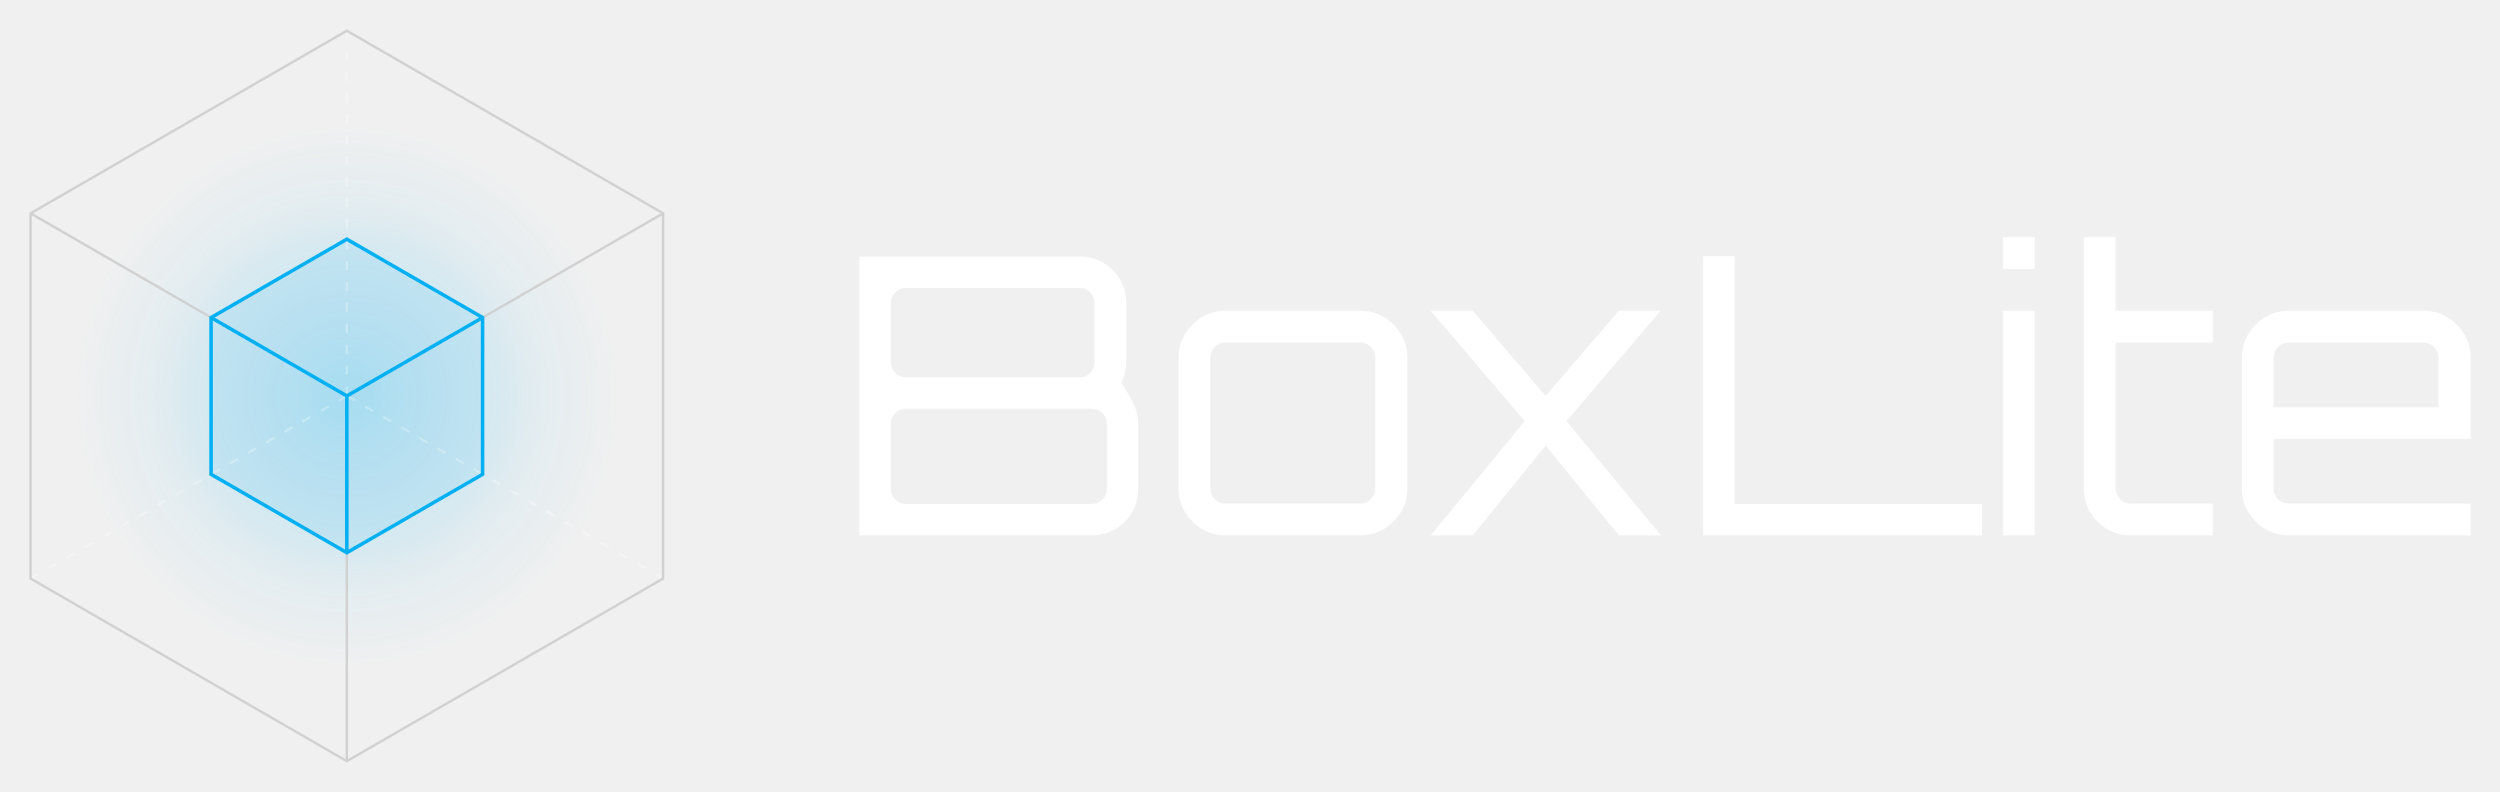
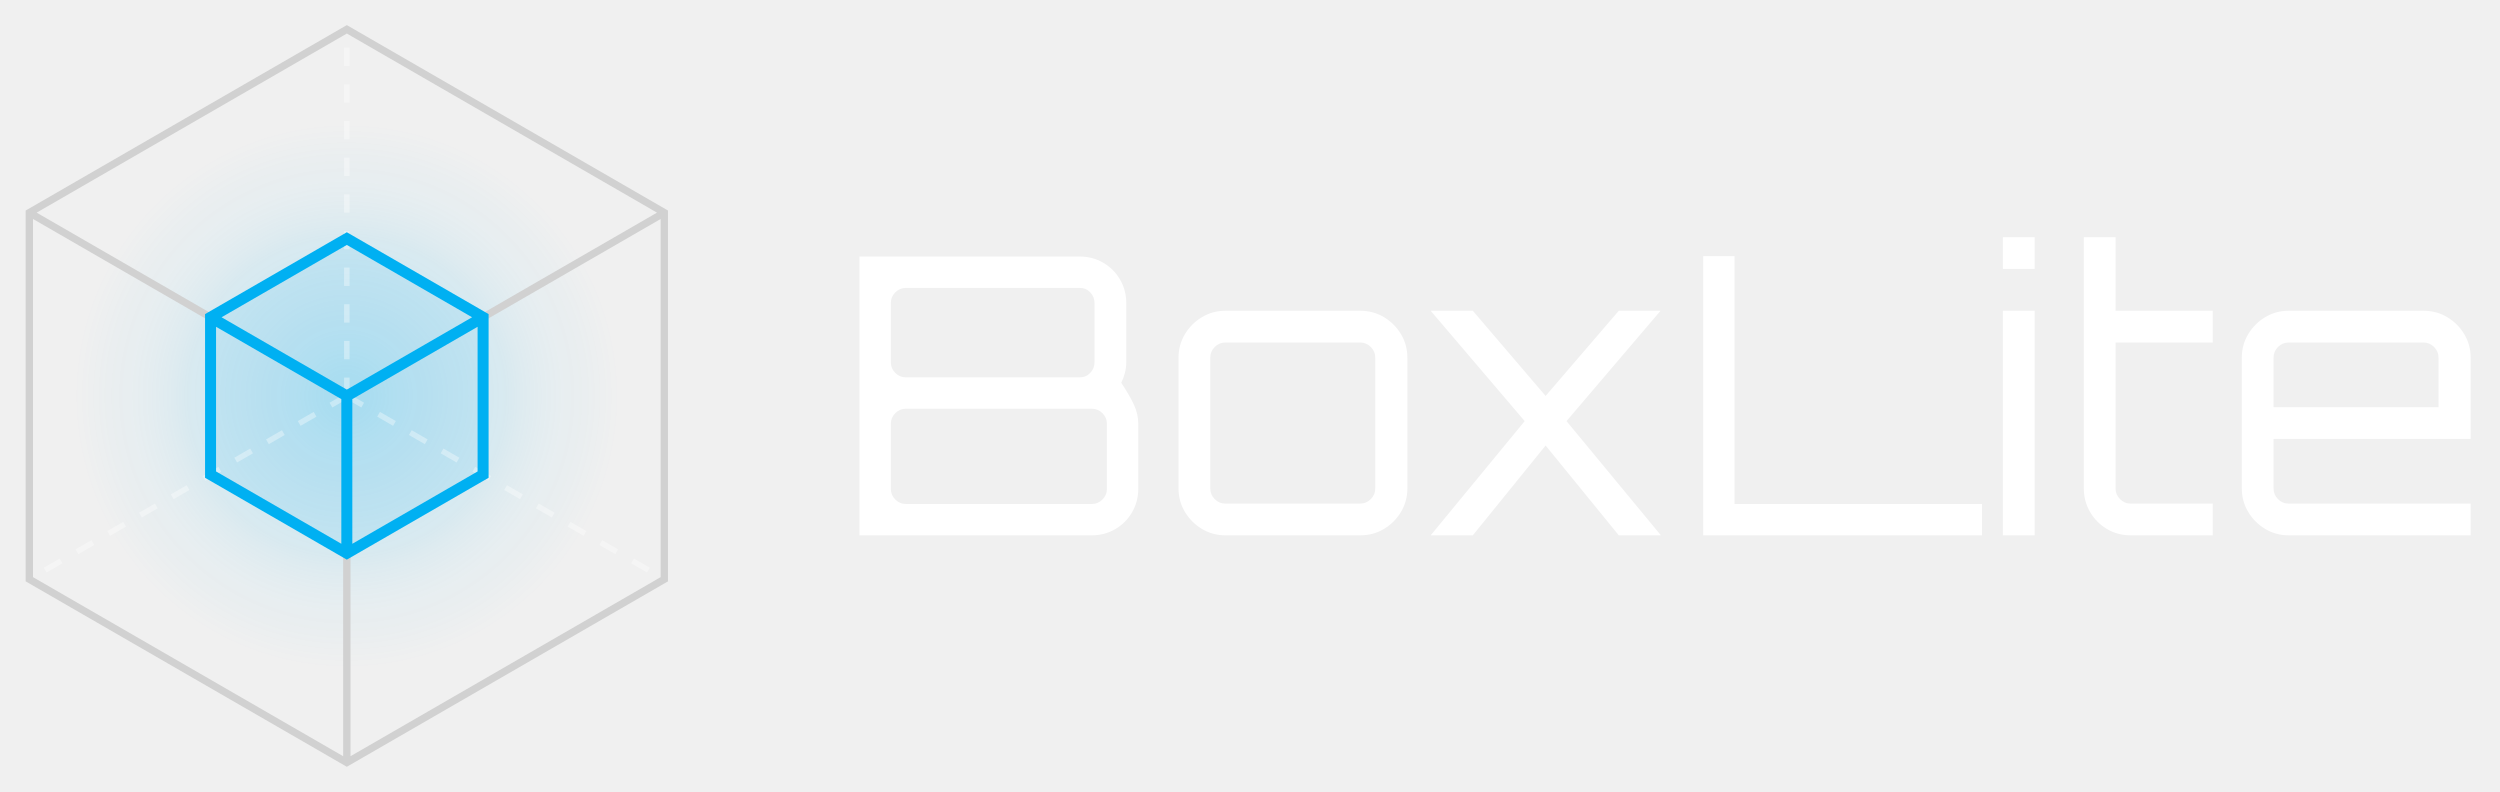
- <svg xmlns="http://www.w3.org/2000/svg" viewBox="-12.00 -12.00 1022.87 324.00" role="img" aria-label="BoxLite">
-   <g transform="translate(0.000 0.000) scale(0.445368)">
-     <defs>
-       <radialGradient id="glow-exact-dark" gradientUnits="userSpaceOnUse" cx="291.680" cy="336.800" r="250.000">
-         <stop offset="0" stop-color="#00B0F2" stop-opacity="0.22" />
-         <stop offset="0.08" stop-color="#00B0F2" stop-opacity="0.215" />
-         <stop offset="0.24" stop-color="#00B0F2" stop-opacity="0.171" />
-         <stop offset="0.4" stop-color="#00B0F2" stop-opacity="0.137" />
-         <stop offset="0.576" stop-color="#00B0F2" stop-opacity="0.1" />
-         <stop offset="0.64" stop-color="#00B0F2" stop-opacity="0.074" />
-         <stop offset="0.72" stop-color="#00B0F2" stop-opacity="0.051" />
-         <stop offset="0.8" stop-color="#00B0F2" stop-opacity="0.034" />
-         <stop offset="0.88" stop-color="#00B0F2" stop-opacity="0.023" />
-         <stop offset="1" stop-color="#00B0F2" stop-opacity="0.0" />
-       </radialGradient>
-     </defs>
-     <circle cx="291.680" cy="336.800" r="250.000" fill="url(#glow-exact-dark)" />
-     <path fill="#00B0F2" fill-opacity="0.095" d="M291.68 192.8L416.38 264.8L416.38 408.8L291.68 480.8L166.97 408.8L166.97 264.8Z" />
-     <path fill="#FFFFFF" fill-opacity="0.27" d="M284.82 341.92L283.82 340.18L290.68 336.22L290.68 328.3L292.68 328.3L292.68 336.22L299.54 340.18L298.54 341.92L291.68 337.95ZM275.51 347.29L268.14 351.54L267.14 349.81L274.51 345.56ZM258.83 356.92L251.47 361.17L250.47 359.43L257.83 355.18ZM234.8 370.79L233.8 369.06L241.16 364.81L242.16 366.54ZM225.49 376.17L218.13 380.42L217.13 378.68L224.49 374.43ZM208.82 385.79L201.46 390.04L200.46 388.31L207.82 384.06ZM184.79 399.67L183.79 397.93L191.15 393.68L192.15 395.42ZM175.48 405.04L168.12 409.29L167.12 407.56L174.48 403.31ZM158.81 414.67L151.45 418.92L150.45 417.18L157.81 412.93ZM142.14 424.29L134.78 428.54L133.78 426.81L141.14 422.56ZM125.47 433.92L118.11 438.17L117.11 436.43L124.47 432.18ZM108.8 443.54L101.43 447.79L100.43 446.06L107.8 441.81ZM92.12 453.17L84.76 457.42L83.76 455.68L91.12 451.43ZM68.09 467.04L67.09 465.31L74.45 461.06L75.45 462.79ZM58.78 472.42L51.42 476.67L50.42 474.93L57.78 470.68ZM42.11 482.04L34.75 486.29L33.75 484.56L41.11 480.31ZM25.44 491.67L18.08 495.92L17.08 494.18L24.44 489.93ZM8.77 501.29L1.62 505.42L0.62 503.68L7.77 499.56ZM290.68 9.55L290.68 1.3L292.68 1.3L292.68 9.55ZM290.68 28.8L290.68 20.3L292.68 20.3L292.68 28.8ZM290.68 39.55L292.68 39.55L292.68 48.05L290.68 48.05ZM290.68 67.3L290.68 58.8L292.68 58.8L292.68 67.3ZM290.68 86.55L290.68 78.05L292.68 78.05L292.68 86.55ZM290.68 105.8L290.68 97.3L292.68 97.3L292.68 105.8ZM290.68 125.05L290.68 116.55L292.68 116.55L292.68 125.05ZM290.68 144.3L290.68 135.8L292.68 135.8L292.68 144.3ZM290.68 163.55L290.68 155.05L292.68 155.05L292.68 163.55ZM290.68 174.3L292.68 174.3L292.68 182.8L290.68 182.8ZM290.68 202.05L290.68 193.55L292.68 193.55L292.68 202.05ZM290.68 221.3L290.68 212.8L292.68 212.8L292.68 221.3ZM290.68 232.05L292.68 232.05L292.68 240.55L290.68 240.55ZM290.68 259.8L290.68 251.3L292.68 251.3L292.68 259.8ZM290.68 279.05L290.68 270.55L292.68 270.55L292.68 279.05ZM290.68 289.8L292.68 289.8L292.68 298.3L290.68 298.3ZM290.68 317.55L290.68 309.05L292.68 309.05L292.68 317.55ZM308.85 345.56L316.21 349.81L315.21 351.54L307.85 347.29ZM325.52 355.18L332.88 359.43L331.88 361.17L324.52 356.92ZM342.19 364.81L349.55 369.06L348.55 370.79L341.19 366.54ZM366.22 378.68L365.22 380.42L357.86 376.17L358.86 374.43ZM375.53 384.06L382.89 388.31L381.89 390.04L374.53 385.79ZM392.2 393.68L399.56 397.93L398.56 399.67L391.2 395.42ZM408.87 403.31L416.23 407.56L415.23 409.29L407.87 405.04ZM425.54 412.93L432.91 417.18L431.91 418.92L424.54 414.67ZM442.22 422.56L449.58 426.81L448.58 428.54L441.22 424.29ZM458.89 432.18L466.25 436.43L465.25 438.17L457.89 433.92ZM482.92 446.06L481.92 447.79L474.56 443.54L475.56 441.81ZM492.23 451.43L499.59 455.68L498.59 457.42L491.23 453.17ZM508.9 461.06L516.26 465.31L515.26 467.04L507.9 462.79ZM525.57 470.68L532.93 474.93L531.93 476.67L524.57 472.42ZM542.24 480.31L549.6 484.56L548.6 486.29L541.24 482.04ZM558.91 489.93L566.27 494.18L565.27 495.92L557.91 491.67ZM575.58 499.56L582.73 503.68L581.73 505.42L574.58 501.29Z" />
-     <path fill="#D1D1D1" d="M291.68 673.6L0 505.2L0 168.4L291.68 0L583.35 168.4L583.35 505.2ZM3.38 169.05L167.53 263.82L166.41 265.77L2.25 171L2.25 503.9L290.55 670.35L290.55 480.8L292.8 480.8L292.8 670.35L581.1 503.9L581.1 171L416.95 265.77L415.82 263.82L579.98 169.05L291.68 2.6Z" />
-     <path fill="#00B0F2" d="M291.68 482.68L165.34 409.74L165.34 263.86L291.68 190.92L418.01 263.86L418.01 409.74ZM414.76 267.61L293.3 337.74L293.3 477.98L414.76 407.86ZM291.68 334.92L413.13 264.8L291.68 194.68L170.22 264.8ZM290.05 337.74L168.59 267.61L168.59 407.86L290.05 477.98Z" />
-   </g>
-   <path fill="#FFFFFF" transform="translate(330.306 207.034) scale(0.158428)" d="M59 0V-720H628Q661 -720 688.5 -704.0Q716 -688 732.0 -660.5Q748 -633 748 -600V-447Q748 -433 744.5 -419.5Q741 -406 735 -394Q757 -361 768.0 -337.0Q779 -313 779 -288V-120Q779 -87 763.0 -59.5Q747 -32 719.5 -16.0Q692 0 659 0H59ZM179 -81H659Q675 -81 686.5 -92.5Q698 -104 698 -120V-288Q698 -304 686.5 -315.5Q675 -327 659 -327H179Q163 -327 151.5 -315.5Q140 -304 140 -288V-120Q140 -104 151.5 -92.5Q163 -81 179 -81ZM179 -408H628Q644 -408 655.0 -419.5Q666 -431 666 -447V-600Q666 -616 655.0 -627.5Q644 -639 628 -639H179Q163 -639 151.5 -627.5Q140 -616 140 -600V-447Q140 -431 151.5 -419.5Q163 -408 179 -408ZM1004 0Q971 0 943.5 -16.5Q916 -33 899.5 -60.5Q883 -88 883 -121V-459Q883 -492 899.5 -519.5Q916 -547 943.5 -563.5Q971 -580 1004 -580H1352Q1386 -580 1413.5 -563.5Q1441 -547 1457.5 -519.5Q1474 -492 1474 -459V-121Q1474 -88 1457.5 -60.5Q1441 -33 1413.5 -16.5Q1386 0 1352 0H1004ZM1004 -82H1352Q1368 -82 1379.5 -93.5Q1391 -105 1391 -121V-459Q1391 -475 1379.5 -486.5Q1368 -498 1352 -498H1004Q988 -498 976.5 -486.5Q965 -475 965 -459V-121Q965 -105 976.5 -93.5Q988 -82 1004 -82ZM1535 0V-1L1777 -295L1535 -579V-580H1643L1831 -360L2020 -580H2127V-579L1885 -295L2128 -1V0H2020L1831 -232L1643 0ZM2238 0V-721H2319V-81H2958V0ZM3012 0V-580H3094V0ZM3012 -688V-770H3094V-688ZM3342 0Q3308 0 3280.5 -16.5Q3253 -33 3237.0 -60.5Q3221 -88 3221 -121V-770H3303V-580H3554V-498H3303V-121Q3303 -105 3314.5 -93.5Q3326 -82 3342 -82H3554V0H3342ZM3750 0Q3717 0 3689.5 -16.5Q3662 -33 3645.5 -60.5Q3629 -88 3629 -121V-459Q3629 -492 3645.5 -519.5Q3662 -547 3689.5 -563.5Q3717 -580 3750 -580H4098Q4132 -580 4159.5 -563.5Q4187 -547 4203.5 -519.5Q4220 -492 4220 -459V-249H3711V-121Q3711 -105 3722.5 -93.5Q3734 -82 3750 -82H4220V0H3750ZM3711 -331H4137V-459Q4137 -475 4125.5 -486.5Q4114 -498 4098 -498H3750Q3734 -498 3722.5 -486.5Q3711 -475 3711 -459Z" />
+ <svg xmlns="http://www.w3.org/2000/svg" viewBox="-47.301 -54.000 340.959 108.000" role="img" aria-label="BoxLite">
+   <defs>
+     <radialGradient id="g" gradientUnits="userSpaceOnUse" cx="0" cy="0" r="37.258">
+       <stop offset="0" stop-color="#00B0F2" stop-opacity="0.22" />
+       <stop offset="0.08" stop-color="#00B0F2" stop-opacity="0.215" />
+       <stop offset="0.24" stop-color="#00B0F2" stop-opacity="0.171" />
+       <stop offset="0.4" stop-color="#00B0F2" stop-opacity="0.137" />
+       <stop offset="0.576" stop-color="#00B0F2" stop-opacity="0.1" />
+       <stop offset="0.64" stop-color="#00B0F2" stop-opacity="0.074" />
+       <stop offset="0.72" stop-color="#00B0F2" stop-opacity="0.051" />
+       <stop offset="0.8" stop-color="#00B0F2" stop-opacity="0.034" />
+       <stop offset="0.88" stop-color="#00B0F2" stop-opacity="0.023" />
+       <stop offset="1" stop-color="#00B0F2" stop-opacity="0.0" />
+     </radialGradient>
+   </defs>
+   <circle cx="0" cy="0" r="37.258" fill="url(#g)" />
+   <path d="M0.000 -21.461L18.585 -10.730L18.585 10.730L0.000 21.461L-18.585 10.730L-18.585 -10.730Z" fill="#00B0F2" fill-opacity="0.095" />
+   <path d="M0 0L0.000 -50.000M0 0L-43.301 25.000M0 0L43.301 25.000" fill="none" stroke="#FFFFFF" stroke-opacity="0.35" vector-effect="non-scaling-stroke" stroke-width="0.75" stroke-dasharray="2.5 2.5" />
+   <path d="M0.000 -50.000L43.301 -25.000L43.301 25.000L0.000 50.000L-43.301 25.000L-43.301 -25.000ZM-43.301 -25.000L-18.585 -10.730M43.301 -25.000L18.585 -10.730M0.000 50.000L0.000 21.461" fill="none" stroke="#D1D1D1" stroke-linejoin="miter" vector-effect="non-scaling-stroke" stroke-width="1.0" />
+   <path d="M0.000 -21.461L18.585 -10.730L18.585 10.730L0.000 21.461L-18.585 10.730L-18.585 -10.730ZM-18.585 -10.730L0 0L18.585 -10.730M0 0L0.000 21.461" fill="none" stroke="#00B0F2" stroke-linejoin="miter" vector-effect="non-scaling-stroke" stroke-width="1.5" />
+   <path fill="#FFFFFF" transform="translate(66.801 19.011) scale(0.052809)" d="M59 0V-720H628Q661 -720 688.5 -704.0Q716 -688 732.0 -660.5Q748 -633 748 -600V-447Q748 -433 744.5 -419.5Q741 -406 735 -394Q757 -361 768.0 -337.0Q779 -313 779 -288V-120Q779 -87 763.0 -59.5Q747 -32 719.5 -16.0Q692 0 659 0H59ZM179 -81H659Q675 -81 686.5 -92.5Q698 -104 698 -120V-288Q698 -304 686.5 -315.5Q675 -327 659 -327H179Q163 -327 151.5 -315.5Q140 -304 140 -288V-120Q140 -104 151.5 -92.5Q163 -81 179 -81ZM179 -408H628Q644 -408 655.0 -419.5Q666 -431 666 -447V-600Q666 -616 655.0 -627.5Q644 -639 628 -639H179Q163 -639 151.5 -627.5Q140 -616 140 -600V-447Q140 -431 151.5 -419.5Q163 -408 179 -408ZM1004 0Q971 0 943.5 -16.5Q916 -33 899.5 -60.5Q883 -88 883 -121V-459Q883 -492 899.5 -519.5Q916 -547 943.5 -563.5Q971 -580 1004 -580H1352Q1386 -580 1413.5 -563.5Q1441 -547 1457.5 -519.5Q1474 -492 1474 -459V-121Q1474 -88 1457.5 -60.5Q1441 -33 1413.5 -16.5Q1386 0 1352 0H1004ZM1004 -82H1352Q1368 -82 1379.5 -93.5Q1391 -105 1391 -121V-459Q1391 -475 1379.5 -486.5Q1368 -498 1352 -498H1004Q988 -498 976.5 -486.5Q965 -475 965 -459V-121Q965 -105 976.5 -93.5Q988 -82 1004 -82ZM1535 0V-1L1777 -295L1535 -579V-580H1643L1831 -360L2020 -580H2127V-579L1885 -295L2128 -1V0H2020L1831 -232L1643 0ZM2238 0V-721H2319V-81H2958V0ZM3012 0V-580H3094V0ZM3012 -688V-770H3094V-688ZM3342 0Q3308 0 3280.5 -16.5Q3253 -33 3237.0 -60.5Q3221 -88 3221 -121V-770H3303V-580H3554V-498H3303V-121Q3303 -105 3314.5 -93.5Q3326 -82 3342 -82H3554V0H3342ZM3750 0Q3717 0 3689.5 -16.5Q3662 -33 3645.5 -60.5Q3629 -88 3629 -121V-459Q3629 -492 3645.5 -519.5Q3662 -547 3689.5 -563.5Q3717 -580 3750 -580H4098Q4132 -580 4159.5 -563.5Q4187 -547 4203.5 -519.5Q4220 -492 4220 -459V-249H3711V-121Q3711 -105 3722.5 -93.5Q3734 -82 3750 -82H4220V0H3750ZM3711 -331H4137V-459Q4137 -475 4125.5 -486.5Q4114 -498 4098 -498H3750Q3734 -498 3722.5 -486.5Q3711 -475 3711 -459Z" />
</svg>
